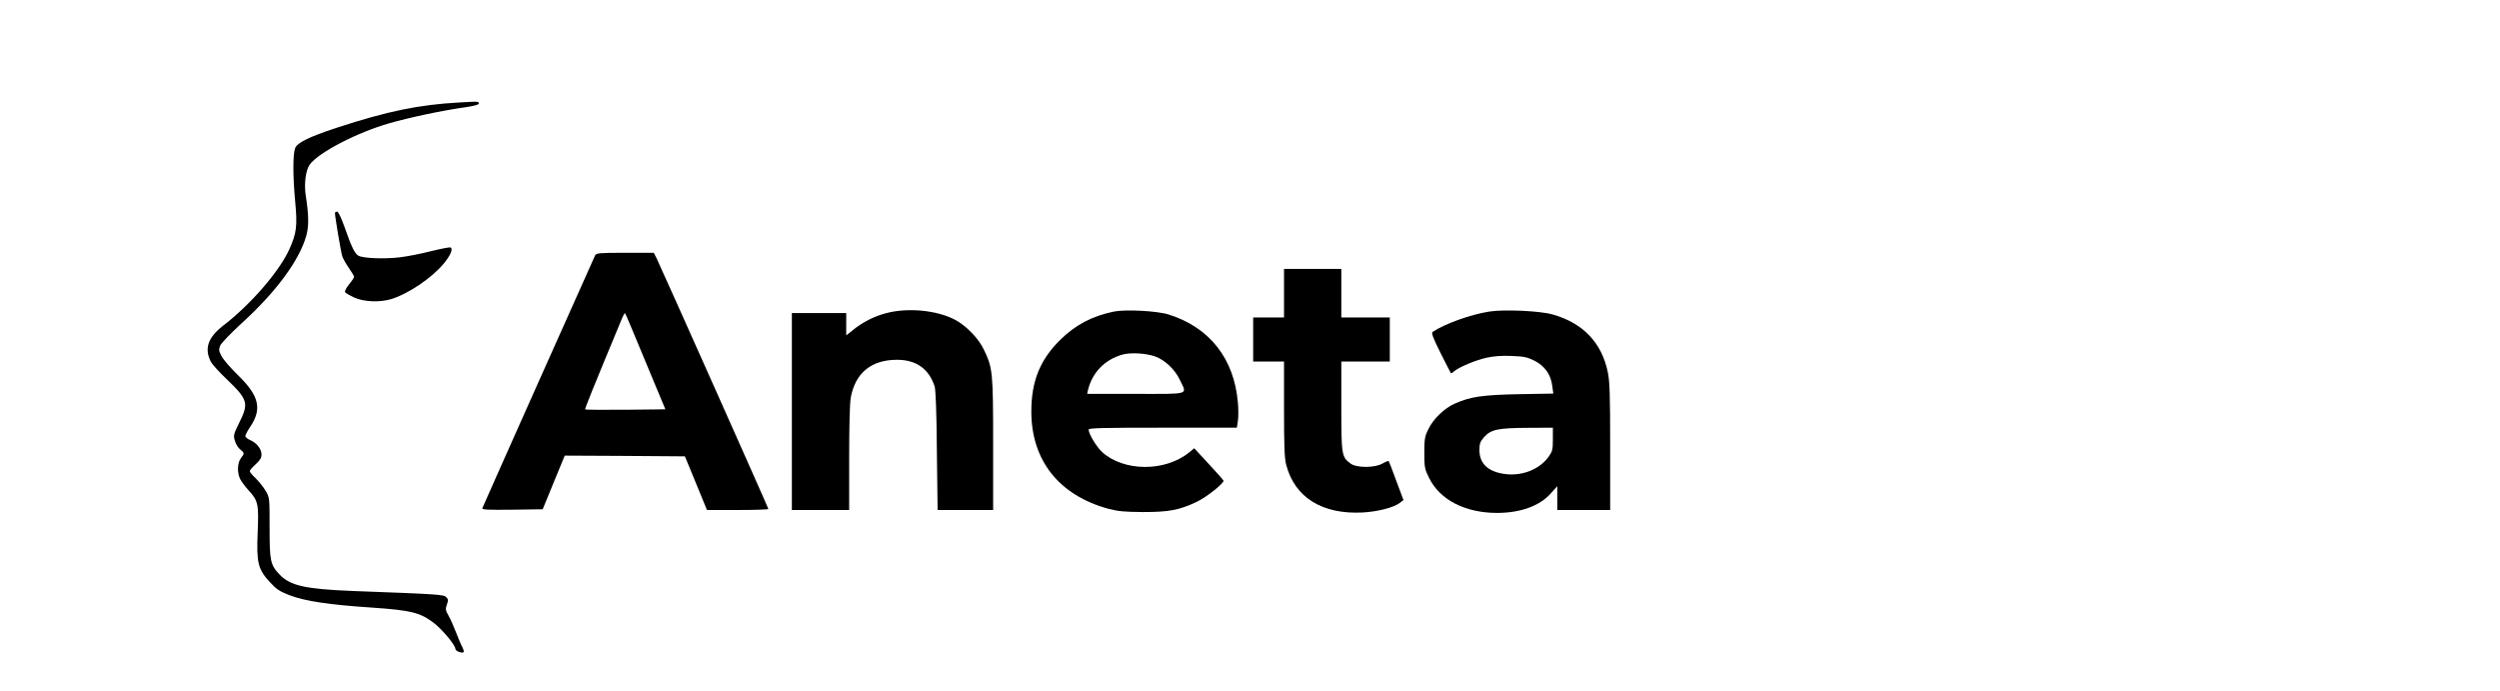
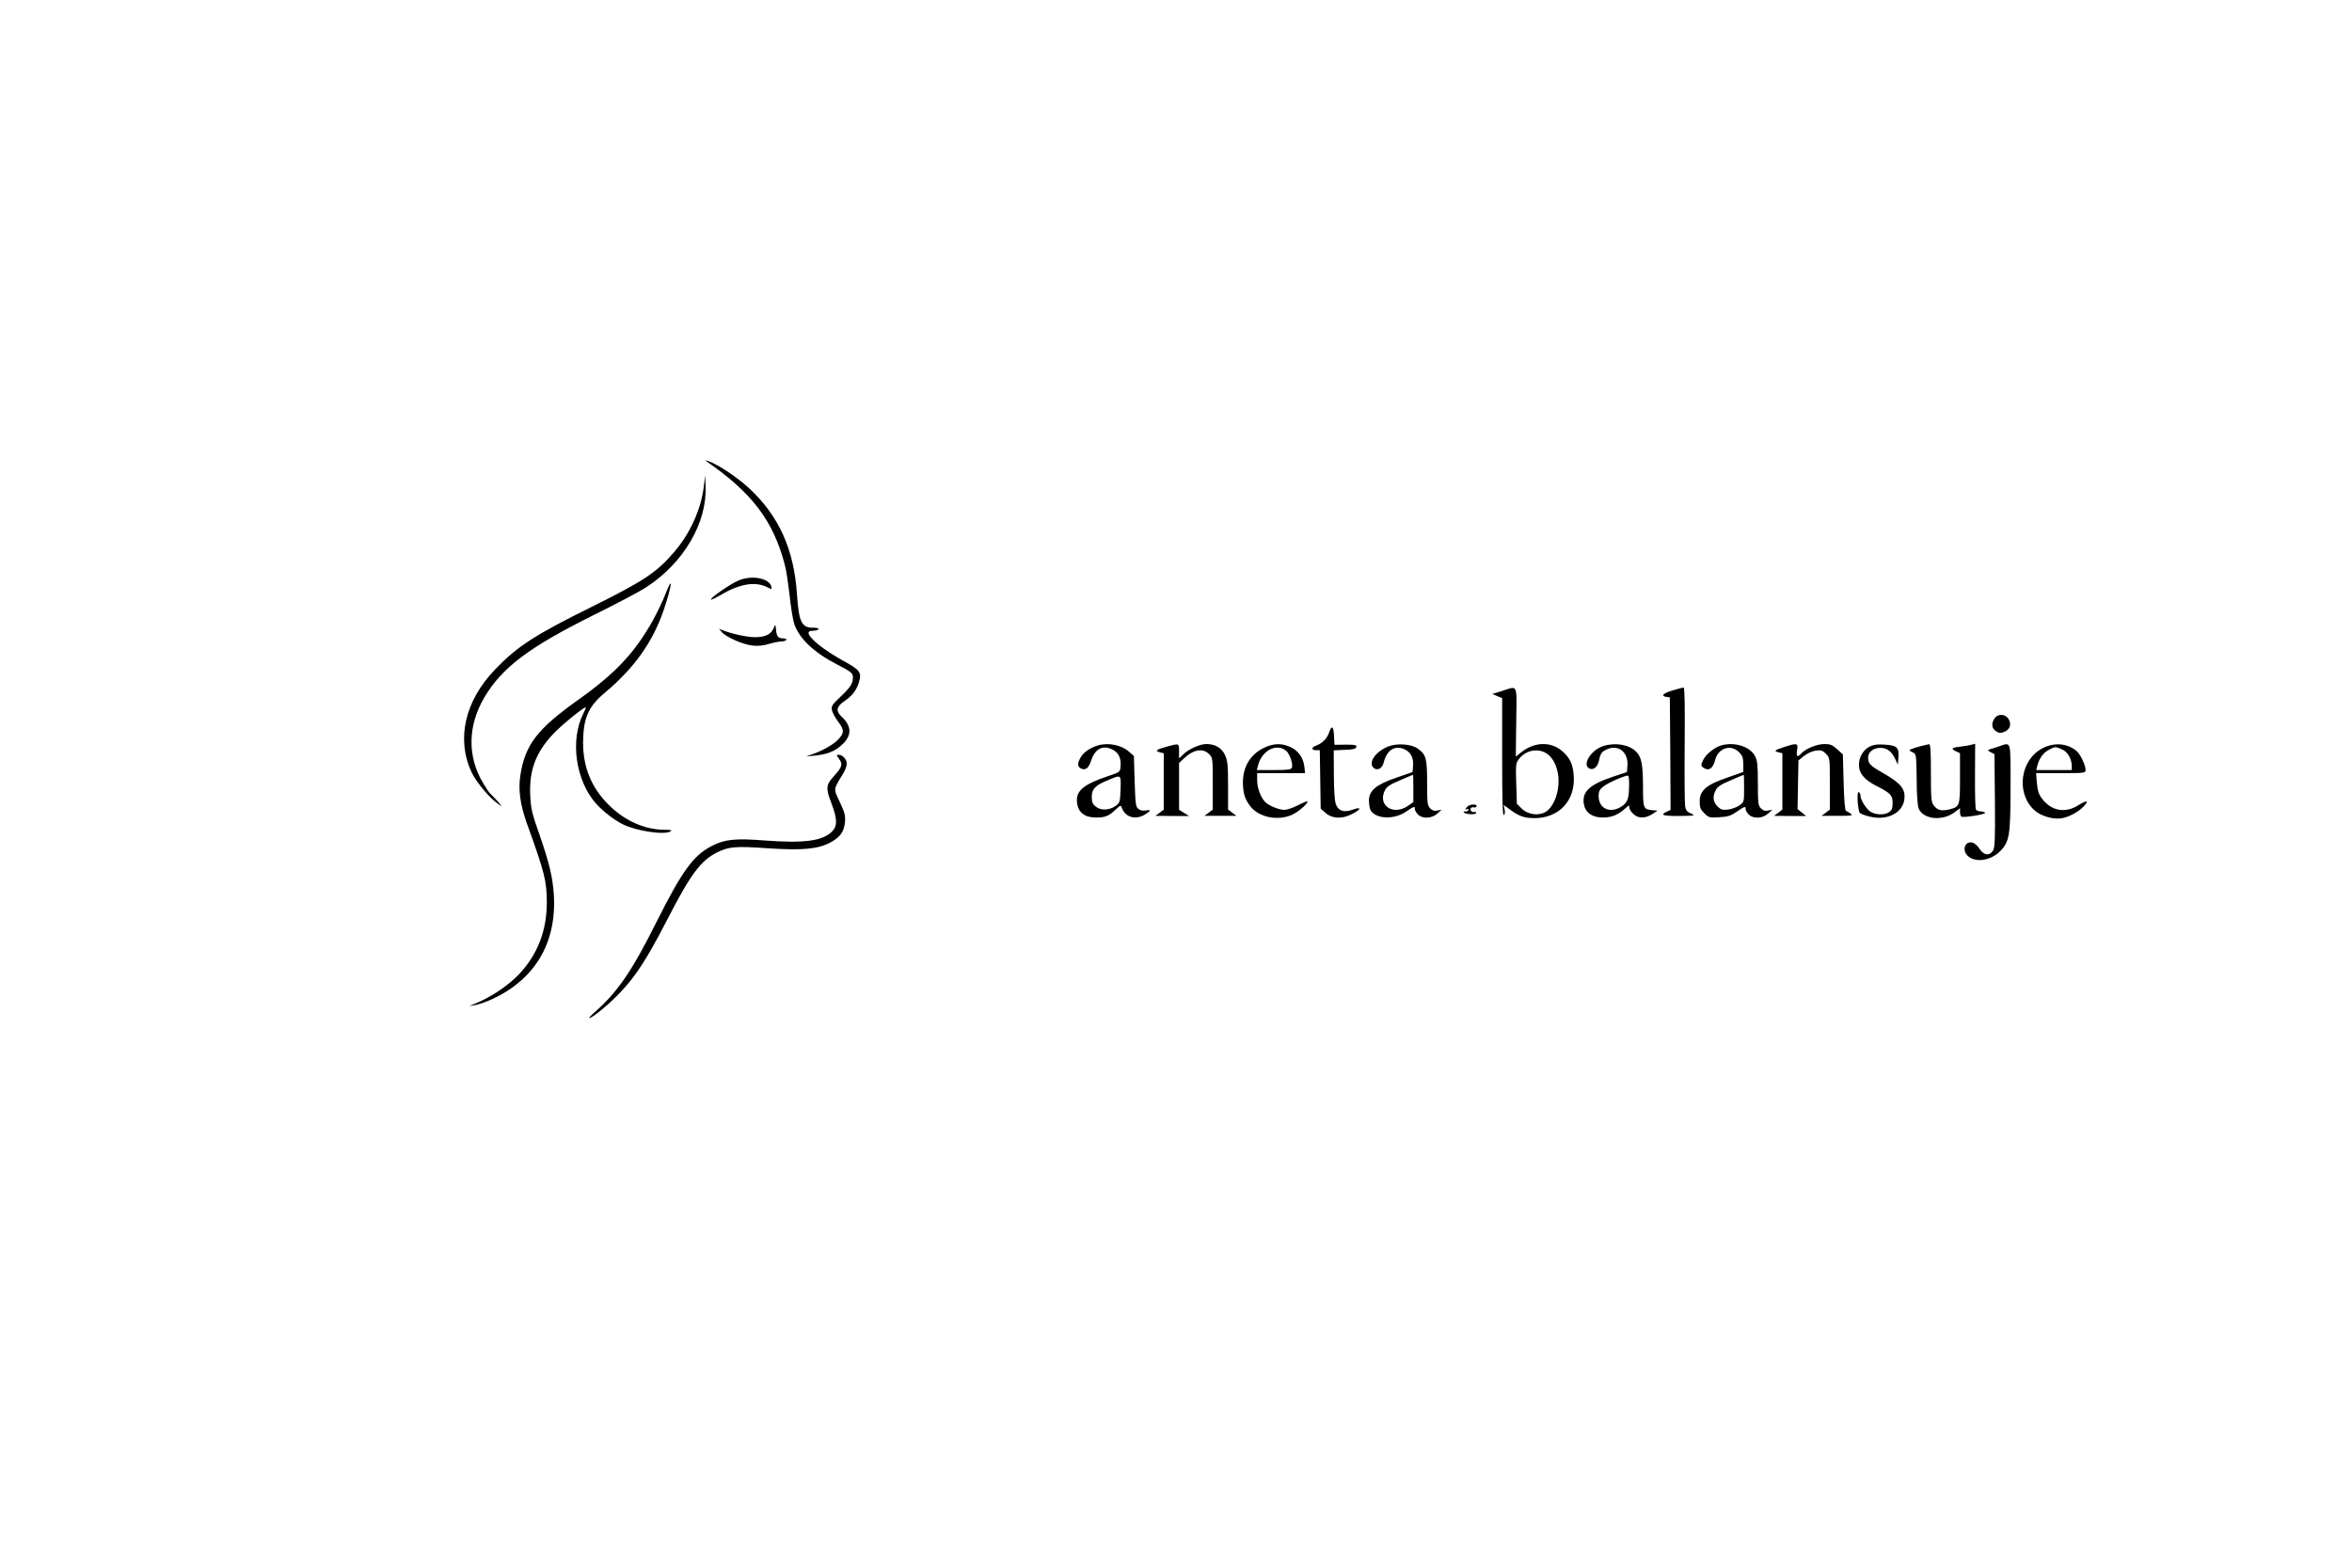
- <svg xmlns="http://www.w3.org/2000/svg" version="1.0" width="1701pt" height="470pt" viewBox="0 0 1701 470" preserveAspectRatio="xMidYMid meet">
-   <g transform="translate(0,470) scale(0.1,-0.1)" fill="#000000" stroke="none">
-     <path d="M3130 4003 c-277 -15 -492 -59 -837 -172 -189 -62 -270 -102 -284 -139 -16 -41 -16 -190 0 -361 16 -168 10 -218 -40 -328 -69 -151 -262 -374 -449 -518 -105 -81 -131 -157 -84 -248 9 -16 56 -69 106 -116 146 -140 153 -164 86 -298 -39 -79 -40 -86 -29 -123 6 -21 23 -48 36 -58 30 -24 30 -27 5 -59 -25 -32 -27 -101 -4 -145 9 -16 33 -49 55 -73 66 -72 71 -93 63 -285 -9 -210 2 -253 83 -341 45 -49 67 -63 134 -89 104 -40 271 -65 560 -84 262 -18 326 -33 416 -100 59 -43 153 -155 153 -182 0 -14 46 -31 56 -21 3 3 -1 18 -9 34 -9 15 -27 60 -42 98 -15 39 -37 90 -51 114 -22 39 -23 48 -12 78 10 28 10 36 -5 50 -17 18 -47 20 -637 42 -323 13 -425 36 -497 112 -63 66 -68 92 -68 319 0 204 0 205 -27 250 -14 25 -45 63 -67 85 -23 21 -41 44 -41 49 0 6 18 27 40 47 30 27 40 44 40 66 0 38 -32 79 -76 98 -19 8 -34 21 -34 28 0 8 16 38 35 66 80 120 58 210 -87 350 -47 46 -97 103 -109 126 -20 38 -21 46 -10 74 8 17 70 82 142 148 236 214 397 431 444 600 18 66 17 137 -4 274 -12 78 0 172 27 209 61 83 324 219 541 281 147 42 366 88 524 110 58 9 87 17 87 26 0 9 -12 12 -37 11 -21 -1 -63 -3 -93 -5z" />
-     <path d="M2280 3250 c0 -25 41 -268 50 -295 6 -16 26 -52 45 -79 19 -27 35 -54 35 -59 0 -6 -15 -29 -34 -52 -19 -23 -31 -46 -27 -53 3 -6 31 -22 61 -36 65 -30 174 -35 253 -11 115 35 277 144 357 241 47 57 66 102 46 110 -7 3 -67 -9 -132 -25 -66 -17 -162 -36 -214 -42 -102 -12 -247 -7 -280 11 -25 14 -47 58 -94 193 -24 67 -43 107 -52 107 -8 0 -14 -5 -14 -10z" />
-     <path d="M4051 2963 c-8 -16 -755 -1688 -768 -1721 -4 -10 38 -12 203 -10 l208 3 75 183 75 182 409 -2 409 -3 75 -182 75 -183 209 0 c115 0 209 3 209 7 0 7 -733 1649 -761 1706 l-19 37 -195 0 c-175 0 -195 -2 -204 -17z m343 -724 l135 -324 -271 -3 c-149 -1 -273 0 -275 2 -4 3 51 139 253 625 8 19 16 32 19 29 3 -2 65 -150 139 -329z" />
-     <path d="M8740 2705 l0 -165 -105 0 -105 0 0 -150 0 -150 105 0 105 0 0 -323 c0 -254 3 -335 15 -380 58 -222 245 -338 520 -324 105 6 210 33 254 66 l24 19 -48 128 c-26 71 -49 132 -52 136 -2 4 -20 -3 -41 -15 -52 -31 -177 -32 -219 -1 -61 44 -63 59 -63 392 l0 302 165 0 165 0 0 150 0 150 -165 0 -165 0 0 165 0 165 -195 0 -195 0 0 -165z" />
-     <path d="M6031 2569 c-81 -21 -162 -62 -228 -117 l-43 -34 0 76 0 76 -185 0 -185 0 0 -670 0 -670 195 0 195 0 0 353 c0 212 4 377 11 412 31 168 140 257 315 257 130 0 217 -61 256 -182 7 -23 13 -175 15 -437 l5 -403 189 0 189 0 0 448 c0 492 -3 517 -62 641 -36 77 -118 162 -195 204 -123 66 -322 86 -472 46z" />
-     <path d="M7581 2580 c-151 -32 -262 -91 -367 -195 -136 -135 -194 -281 -194 -485 0 -332 188 -570 525 -662 66 -17 108 -21 235 -22 176 0 247 13 367 70 67 32 187 128 181 144 -2 5 -47 56 -101 114 l-98 106 -37 -30 c-164 -131 -443 -129 -590 4 -38 35 -92 124 -92 153 0 11 96 13 504 13 l505 0 7 46 c4 26 4 81 0 124 -25 299 -192 512 -471 600 -79 25 -295 36 -374 20z m281 -305 c67 -24 135 -88 169 -160 50 -104 76 -95 -301 -95 l-330 0 6 28 c30 119 114 205 233 239 56 16 159 10 223 -12z" />
-     <path d="M10136 2580 c-126 -20 -302 -83 -384 -138 -11 -7 1 -38 53 -143 37 -74 69 -136 71 -138 2 -2 12 3 21 12 32 28 145 76 221 93 50 11 104 15 171 12 85 -3 107 -8 157 -33 70 -36 111 -95 120 -172 l7 -51 -234 -4 c-249 -5 -331 -17 -436 -64 -70 -30 -147 -104 -180 -173 -25 -50 -28 -67 -28 -161 0 -99 2 -110 32 -171 74 -151 247 -239 465 -239 158 1 287 47 363 132 l45 50 0 -81 0 -81 180 0 180 0 0 430 c0 354 -3 445 -16 507 -41 201 -168 334 -374 393 -86 25 -331 36 -434 20z m434 -868 c0 -72 -3 -83 -30 -121 -61 -84 -176 -130 -290 -117 -119 14 -180 70 -180 164 0 43 5 57 31 87 47 53 95 63 297 64 l172 1 0 -78z" />
+ <svg xmlns="http://www.w3.org/2000/svg" version="1.0" width="1536pt" height="1024pt" viewBox="0 0 1536 1024" preserveAspectRatio="xMidYMid meet">
+   <g transform="translate(0,1024) scale(0.1,-0.1)" fill="#000000" stroke="none">
+     <path d="M4613 7227 c298 -205 437 -389 512 -675 9 -31 22 -120 31 -197 8 -77 22 -161 30 -188 32 -96 126 -187 278 -266 99 -51 106 -58 106 -88 0 -38 -17 -63 -82 -125 -54 -51 -60 -60 -55 -87 4 -16 22 -51 42 -77 39 -51 39 -71 1 -112 -27 -31 -97 -72 -161 -95 l-50 -18 52 5 c82 8 131 26 178 68 69 61 70 123 1 187 -39 37 -34 65 18 101 53 36 79 71 96 125 18 63 6 80 -102 138 -53 29 -126 76 -162 106 -73 60 -85 91 -37 91 17 0 33 5 36 10 4 6 -11 10 -38 10 -72 0 -90 39 -102 214 -19 297 -118 516 -313 697 -73 68 -194 149 -258 174 -24 9 -32 10 -21 2z" />
+     <path d="M4597 7068 c-17 -151 -88 -309 -192 -431 -116 -136 -195 -189 -543 -362 -369 -182 -485 -258 -628 -407 -199 -206 -256 -458 -153 -675 31 -64 117 -167 173 -205 29 -20 28 -18 -9 23 -22 24 -43 46 -47 49 -4 3 -23 32 -43 65 -104 173 -101 376 9 561 115 194 291 327 716 538 146 72 299 153 340 180 244 158 398 420 388 660 l-3 71 -8 -67z" />
+     <path d="M4822 6448 c-55 -24 -188 -116 -179 -124 2 -3 32 11 66 31 123 73 226 89 304 48 26 -13 28 -13 25 3 -11 57 -127 80 -216 42z" />
+     <path d="M4345 6358 c-15 -40 -52 -117 -81 -170 -119 -212 -244 -346 -489 -520 -268 -191 -346 -293 -377 -494 -14 -93 -1 -190 43 -313 116 -321 130 -376 130 -517 0 -181 -60 -338 -179 -465 -70 -74 -181 -150 -281 -191 l-46 -19 38 6 c20 3 67 19 103 35 286 129 430 369 411 685 -8 119 -30 210 -98 405 -44 124 -52 159 -56 240 -9 163 34 282 146 402 49 54 200 178 216 178 3 0 -4 -18 -15 -40 -89 -174 -51 -441 85 -592 46 -50 114 -103 172 -132 91 -45 273 -72 313 -46 11 7 0 10 -39 10 -130 0 -263 59 -367 164 -112 111 -167 247 -166 407 1 160 35 235 144 326 192 161 312 331 384 543 54 162 61 232 9 98z" />
+     <path d="M5053 6138 c-19 -43 -55 -60 -125 -60 -55 1 -150 22 -213 47 l-20 8 20 -23 c28 -32 139 -81 200 -87 33 -4 72 0 107 11 31 9 67 16 81 16 14 0 29 5 32 10 3 6 -4 10 -17 10 -36 0 -46 12 -50 55 -4 40 -4 40 -15 13z" />
+     <path d="M9810 5727 l-65 -20 33 -14 32 -13 0 -386 c0 -278 3 -383 11 -378 6 4 9 19 5 36 l-6 30 33 -24 c63 -48 99 -62 168 -62 163 0 271 119 256 283 -5 65 -22 104 -63 144 -74 74 -186 76 -277 5 l-38 -30 3 226 c3 257 13 236 -92 203z m288 -407 c52 -32 85 -114 80 -198 -4 -81 -38 -156 -82 -184 -47 -29 -118 -20 -159 21 l-31 31 -4 132 c-4 126 -3 134 19 162 44 55 120 71 177 36z" />
+     <path d="M10926 5731 c-63 -18 -83 -37 -44 -43 l23 -3 3 -368 2 -367 -25 -12 c-46 -21 -26 -28 75 -28 55 0 100 2 100 5 0 3 -11 10 -24 15 -17 6 -27 19 -31 42 -3 18 -5 201 -3 406 2 244 0 372 -7 371 -5 0 -37 -8 -69 -18z" />
+     <path d="M13026 5548 c-23 -33 -20 -65 9 -84 21 -14 30 -14 55 -4 38 16 48 51 26 85 -21 33 -69 34 -90 3z" />
+     <path d="M8680 5456 c-12 -38 -43 -70 -82 -85 -35 -13 -36 -31 -4 -31 l25 0 3 -191 3 -191 33 -29 c42 -37 107 -40 172 -6 60 30 64 50 6 29 -60 -22 -97 -9 -113 38 -7 21 -12 98 -12 192 l-1 157 72 3 c57 2 73 7 76 19 2 13 -9 15 -70 15 l-73 -1 -3 58 c-3 64 -15 73 -32 23z" />
+     <path d="M7170 5371 c-51 -16 -91 -43 -110 -74 -24 -39 -25 -63 -4 -75 31 -17 53 -2 69 48 26 79 75 105 138 75 41 -19 60 -57 55 -110 -3 -38 -3 -38 -83 -65 -163 -55 -211 -97 -201 -175 7 -61 50 -95 122 -95 62 0 85 9 131 53 30 28 33 29 39 11 23 -63 89 -82 152 -44 39 24 41 33 5 26 -17 -3 -36 0 -48 10 -18 13 -20 30 -25 180 l-5 166 -32 28 c-49 44 -135 61 -203 41z m148 -287 c-3 -80 -5 -88 -29 -106 -41 -31 -99 -34 -131 -8 -23 17 -28 30 -28 64 0 53 22 76 106 110 88 37 85 39 82 -60z" />
+     <path d="M7620 5363 c-67 -18 -80 -28 -46 -37 l26 -6 0 -184 0 -184 -27 -21 -28 -20 110 -1 110 0 -32 20 -33 20 0 153 0 153 33 31 c59 57 123 68 162 28 25 -24 25 -27 25 -194 l0 -169 -27 -21 -28 -20 105 0 105 0 -27 20 -28 21 0 156 c0 134 -3 163 -20 200 -21 47 -64 72 -122 72 -42 0 -115 -33 -150 -67 l-28 -27 0 47 c0 53 1 52 -80 30z" />
+     <path d="M8252 5354 c-87 -43 -135 -123 -135 -224 1 -72 12 -109 48 -156 57 -75 187 -99 279 -53 42 21 103 76 94 85 -2 2 -30 -10 -62 -26 -32 -17 -72 -30 -88 -30 -34 0 -94 24 -122 48 -30 27 -56 93 -56 145 l0 47 156 0 157 0 -5 44 c-7 57 -40 104 -92 127 -57 26 -112 24 -174 -7z m150 -21 c22 -20 43 -85 35 -107 -5 -13 -26 -16 -118 -16 l-111 0 7 28 c25 101 124 152 187 95z" />
+     <path d="M9063 5363 c-82 -35 -129 -105 -93 -138 24 -22 57 -5 66 33 20 83 74 117 138 87 40 -19 59 -57 54 -110 l-3 -38 -104 -36 c-133 -45 -181 -85 -181 -150 0 -23 5 -51 10 -62 32 -59 153 -65 232 -11 53 36 58 38 58 17 0 -8 9 -24 20 -35 30 -30 91 -27 127 6 l28 25 -27 -5 c-20 -5 -33 -1 -48 14 -18 18 -20 33 -20 165 0 162 -7 187 -61 225 -42 31 -139 37 -196 13z m167 -273 l0 -89 -37 -26 c-97 -65 -199 6 -148 104 11 22 35 38 97 64 46 20 84 36 86 36 1 1 2 -39 2 -89z" />
+     <path d="M10471 5367 c-80 -25 -140 -121 -93 -146 29 -15 58 11 66 58 4 26 14 46 29 55 83 54 164 2 155 -99 l-3 -38 -99 -33 c-147 -50 -197 -98 -182 -178 10 -55 55 -86 124 -86 58 0 101 18 150 63 19 18 22 19 22 3 0 -9 11 -28 25 -41 31 -32 78 -33 125 -3 l35 23 -35 3 c-58 6 -60 12 -60 151 -1 149 -9 194 -45 231 -44 46 -136 62 -214 37z m168 -260 c-1 -85 -10 -108 -48 -134 -75 -50 -151 -16 -151 68 0 31 6 42 33 63 35 27 148 75 160 69 4 -2 7 -32 6 -66z" />
+     <path d="M11237 5370 c-40 -12 -94 -56 -112 -90 -19 -38 -19 -43 5 -58 31 -19 58 1 71 54 20 78 102 105 156 51 22 -22 27 -36 28 -78 l0 -51 -104 -37 c-137 -46 -181 -85 -181 -155 0 -40 5 -53 30 -78 29 -29 34 -30 98 -26 56 3 75 9 114 36 53 36 58 38 58 17 0 -8 9 -24 20 -35 30 -30 91 -27 127 6 l28 25 -27 -5 c-20 -5 -33 -1 -48 14 -18 18 -20 33 -20 163 0 115 -3 149 -18 177 -32 64 -136 97 -225 70z m153 -279 c0 -89 0 -90 -31 -112 -17 -12 -50 -24 -74 -27 -37 -4 -47 -1 -69 21 -29 29 -33 64 -11 106 11 22 35 38 97 64 46 20 84 36 86 36 1 1 2 -39 2 -88z" />
+     <path d="M11653 5361 c-64 -21 -71 -27 -38 -35 l25 -6 0 -184 0 -184 -27 -21 -28 -20 105 -1 105 0 -28 23 -28 22 3 159 3 159 36 29 c21 17 54 32 77 35 34 5 44 1 66 -20 26 -26 26 -27 26 -196 l0 -169 -27 -21 -28 -20 105 0 c93 0 103 1 86 14 -10 8 -24 16 -30 18 -7 2 -13 66 -16 186 l-5 183 -37 34 c-31 28 -45 34 -83 34 -49 0 -123 -30 -151 -61 -26 -29 -35 -23 -28 21 8 47 1 48 -83 21z" />
+     <path d="M12211 5364 c-44 -23 -71 -69 -71 -121 0 -54 37 -98 115 -137 92 -47 105 -61 105 -111 0 -34 -5 -47 -22 -59 -28 -20 -81 -20 -118 -1 -29 15 -70 79 -70 109 0 8 -5 18 -11 22 -15 9 -7 -122 8 -137 6 -6 37 -17 68 -24 112 -26 212 26 222 116 7 64 -23 102 -130 164 -95 54 -107 66 -107 106 0 37 34 64 80 64 44 0 74 -23 98 -75 l16 -35 4 49 c4 64 -9 77 -89 82 -48 4 -73 0 -98 -12z" />
+     <path d="M12528 5362 c-32 -9 -58 -19 -58 -22 0 -3 10 -10 23 -15 21 -10 22 -14 24 -173 0 -103 6 -174 13 -193 30 -72 156 -85 237 -23 l33 25 0 -25 c0 -14 4 -27 9 -30 14 -9 161 15 155 25 -3 5 -16 9 -29 9 -13 0 -27 5 -31 12 -4 6 -7 106 -6 221 l1 209 -22 -6 c-12 -4 -46 -9 -74 -13 -59 -6 -65 -14 -28 -31 l25 -12 0 -163 c0 -182 -1 -187 -70 -204 -49 -12 -76 -6 -100 24 -18 24 -20 40 -20 214 0 145 -3 189 -12 188 -7 -1 -39 -9 -70 -17z" />
+     <path d="M13050 5363 c-25 -8 -52 -17 -60 -19 -10 -4 -8 -8 10 -17 l25 -13 3 -303 c2 -260 0 -307 -13 -328 -23 -35 -60 -30 -87 12 -13 20 -33 38 -46 41 -48 13 -71 -47 -33 -85 48 -48 150 -34 212 28 62 62 69 103 69 423 0 313 7 290 -80 261z" />
+     <path d="M13342 5354 c-146 -72 -179 -288 -61 -402 42 -41 123 -66 182 -57 49 8 111 42 146 79 36 38 20 41 -35 7 -86 -55 -177 -39 -239 43 -21 28 -28 51 -33 101 l-5 65 162 0 c160 0 161 0 161 23 -1 30 -33 98 -56 119 -59 52 -145 61 -222 22z m124 -9 c37 -15 64 -62 64 -110 l0 -25 -116 0 -116 0 7 28 c11 47 40 86 75 104 42 22 42 22 86 3z" />
+     <path d="M5481 5281 c24 -33 19 -51 -37 -113 -50 -55 -52 -77 -15 -173 40 -105 41 -152 3 -188 -63 -61 -182 -76 -437 -57 -192 15 -261 8 -345 -35 -121 -61 -196 -165 -361 -494 -162 -325 -258 -464 -407 -594 -23 -20 -38 -37 -33 -37 19 0 133 94 203 169 103 109 173 218 305 473 154 300 220 388 328 441 75 37 120 41 331 26 227 -15 328 -5 409 39 63 35 87 69 93 131 4 43 -1 62 -33 131 -43 90 -44 80 20 185 14 22 25 52 25 66 0 29 -27 59 -54 59 -15 0 -14 -3 5 -29z" />
+     <path d="M9583 4972 c-15 -16 -17 -26 -3 -17 6 3 10 1 10 -4 0 -6 -7 -11 -15 -11 -34 0 -12 -16 25 -18 24 -2 40 2 40 8 0 6 -4 9 -8 6 -4 -2 -14 -1 -21 4 -17 10 -4 33 14 26 7 -2 15 1 18 7 6 17 -43 15 -60 -1z" />
  </g>
</svg>
